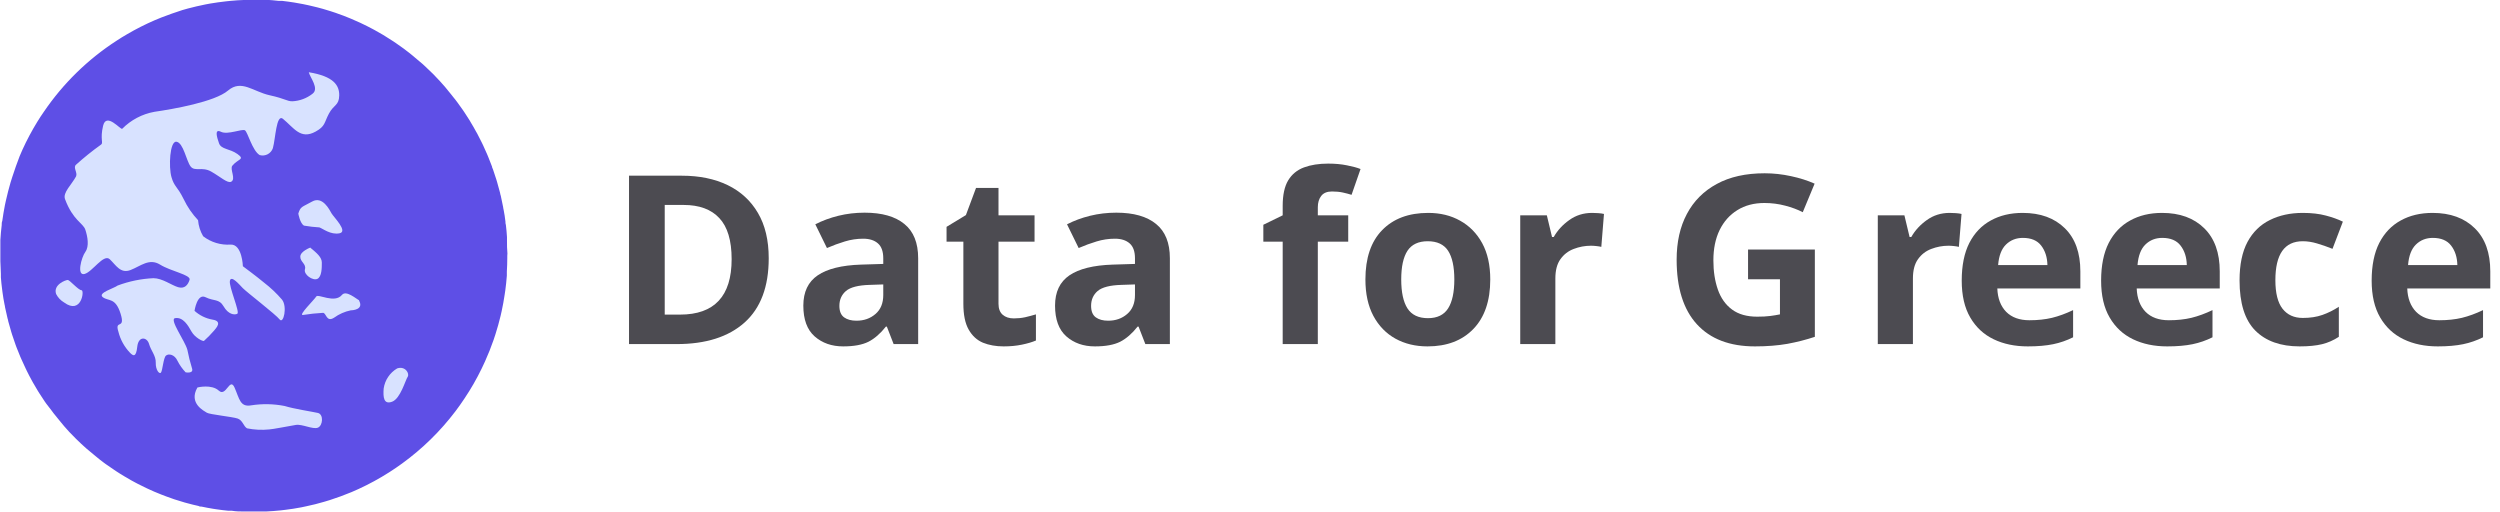
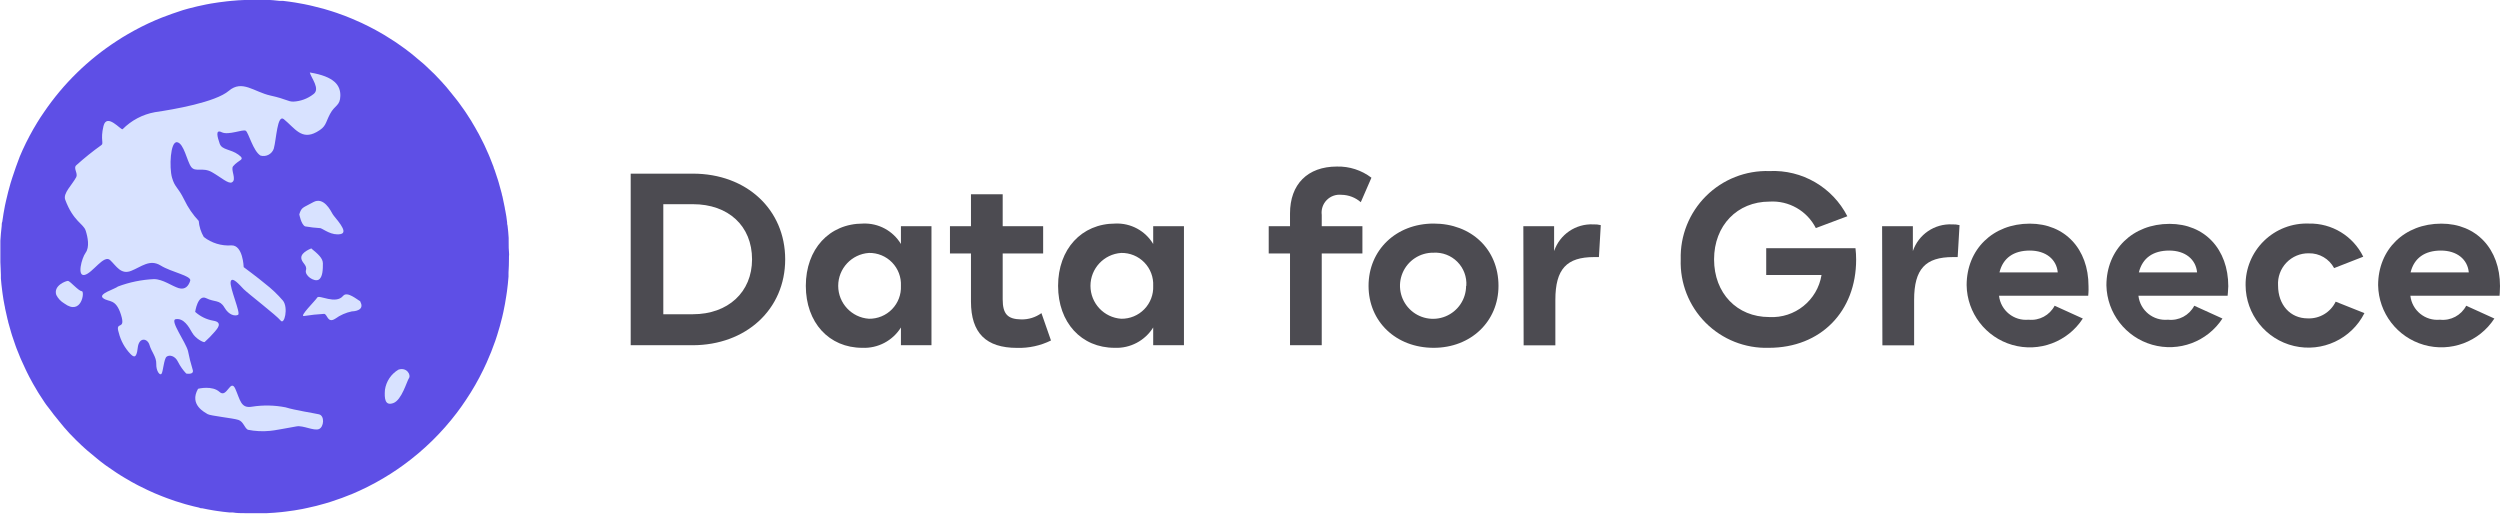
- <svg xmlns="http://www.w3.org/2000/svg" id="Layer_1" data-name="Layer 1" viewBox="0 0 339.16 69.42">
+ <svg xmlns="http://www.w3.org/2000/svg" id="Layer_1" data-name="Layer 1" viewBox="0 0 338.04 69.42">
  <defs>
-     <style>.cls-1{font-size:32px;fill:#4c4b51;font-family:Bozon-Bold, Bozon;font-weight:700;}.cls-2{letter-spacing:0em;}.cls-3{letter-spacing:-0.02em;}.cls-4{letter-spacing:-0.04em;}.cls-5{letter-spacing:0em;}.cls-6{letter-spacing:-0.04em;}.cls-7{letter-spacing:-0.01em;}.cls-8{letter-spacing:-0.01em;}.cls-9{letter-spacing:-0.03em;}.cls-10{letter-spacing:-0.01em;}.cls-11{fill:#5e4fe6;}.cls-12{fill:#d8e2ff;fill-rule:evenodd;}</style>
+     <style>.cls-1{fill:#4c4b51;}.cls-2{fill:#5e4fe6;}.cls-3{fill:#d8e2ff;fill-rule:evenodd;}</style>
  </defs>
-   <text class="cls-1" transform="translate(82.46 46.68)">
-     <tspan class="cls-2">D</tspan>
-     <tspan class="cls-3" x="25.18" y="0">a</tspan>
-     <tspan class="cls-4" x="45.22" y="0">t</tspan>
-     <tspan class="cls-5" x="59.33" y="0">a </tspan>
-     <tspan class="cls-6" x="88.29" y="0">f</tspan>
-     <tspan class="cls-7" x="101.34" y="0">o</tspan>
-     <tspan class="cls-5" x="121.28" y="0">r </tspan>
-     <tspan class="cls-8" x="143.14" y="0">G</tspan>
-     <tspan class="cls-9" x="169.79" y="0">r</tspan>
-     <tspan x="182.24" y="0">ee</tspan>
-     <tspan class="cls-10" x="219.93" y="0">c</tspan>
-     <tspan x="237.85" y="0">e</tspan>
-   </text>
-   <path class="cls-11" d="M106,70.37v.28q0,.93-.06,1.86c0,.18,0,.37,0,.55-.05.67-.12,1.34-.21,2l-.09.6c-.11.74-.24,1.47-.4,2.2l-.15.66c-.2.83-.43,1.66-.69,2.47l-.25.76q-.52,1.5-1.17,2.94c-.14.32-.29.63-.44.94a33.39,33.39,0,0,1-2.36,4.11c-.38.58-.79,1.15-1.21,1.71a34.51,34.51,0,0,1-7.24,7.09c-.57.41-1.14.81-1.73,1.18A34.45,34.45,0,0,1,85.82,102l-.95.42q-1.44.6-2.94,1.08l-.76.23c-.81.24-1.64.45-2.47.62l-.66.14c-.72.14-1.45.25-2.19.34l-.59.07c-.66.07-1.33.12-2,.15l-.54,0-1.13,0h-.72l-.51,0c-.58,0-1.15,0-1.73-.1l-.47,0c-.55-.05-1.09-.12-1.63-.2l-.46-.07c-.51-.08-1-.18-1.54-.29h0c-.14,0-.28,0-.42-.09q-.75-.16-1.47-.36l-.41-.11-1.4-.43-.39-.14c-.45-.15-.89-.32-1.33-.49l-.37-.15c-.43-.17-.86-.35-1.28-.55l-.35-.16h0c-.41-.19-.82-.39-1.22-.6l-.34-.18q-.6-.31-1.17-.66l-.33-.19h0c-.38-.22-.75-.46-1.12-.7l-.31-.21c-.37-.24-.73-.49-1.08-.74l-.3-.22c-.34-.26-.69-.52-1-.79l-.29-.24-1-.83-.28-.25c-.32-.28-.63-.58-.94-.88l-.26-.25-.9-.92-.24-.27c-.29-.32-.58-.64-.86-1l-.23-.28c-.28-.33-.55-.66-.81-1l-.22-.3c-.27-.34-.52-.69-.77-1l-.21-.3c-.25-.36-.49-.73-.72-1.1-.06-.11-.13-.21-.2-.32-.23-.37-.45-.76-.67-1.14l-.18-.33c-.22-.39-.42-.79-.62-1.19-.06-.12-.12-.23-.17-.35-.2-.41-.39-.82-.57-1.24-.06-.12-.11-.24-.16-.36-.18-.42-.35-.85-.52-1.29-.05-.12-.09-.25-.14-.38-.16-.44-.31-.89-.46-1.35l-.12-.39c-.14-.46-.27-.93-.4-1.41,0-.13-.07-.27-.1-.41-.12-.48-.23-1-.33-1.47,0-.15-.06-.29-.08-.43h0c-.1-.52-.19-1-.26-1.55l-.06-.46c-.07-.54-.13-1.08-.17-1.63,0-.16,0-.32,0-.48,0-.57-.06-1.14-.07-1.72,0-.17,0-.34,0-.51v-.15c0-.57,0-1.13,0-1.69h0l0-.54q.06-1,.18-2c0-.19,0-.39.08-.58h0q.15-1.1.36-2.16h0c.05-.21.09-.43.14-.64h0c.18-.81.39-1.61.62-2.41.08-.24.15-.49.23-.73.31-1,.66-1.91,1-2.83l.39-.9h0a34.57,34.57,0,0,1,2-3.76c.29-.47.59-.94.91-1.39A34.74,34.74,0,0,1,53,41.18h0c.46-.31.93-.59,1.41-.87h0a34.15,34.15,0,0,1,3.77-1.91h0l.9-.37h0c.93-.36,1.87-.69,2.83-1l.74-.21c.79-.21,1.6-.4,2.41-.56l.64-.12c.71-.12,1.43-.22,2.15-.3h0a5.7,5.7,0,0,1,.58-.06c.65-.06,1.31-.11,2-.13h1.21l1.15,0h0l.5,0c.57,0,1.14.07,1.71.13h0l.47,0c.55.06,1.08.14,1.61.22l.45.08h0q.78.13,1.53.3l.42.1c.49.11,1,.24,1.46.37l.4.12c.47.14.93.28,1.39.44l.38.14c.45.15.89.32,1.32.5l.37.15,1.27.56.35.17c.41.19.81.4,1.21.61l.34.18c.39.21.78.44,1.16.66h0l.32.2c.38.23.75.46,1.12.71l.31.21c.36.24.71.49,1.06.75l.3.23c.34.25.68.52,1,.79l.28.24c.33.27.66.56,1,.84l.27.25c.31.29.62.58.93.89l.26.25c.3.31.6.62.89.94l.24.27c.29.31.57.64.85,1l.23.28c.28.34.54.67.8,1a3.15,3.15,0,0,1,.22.29c.26.35.51.7.76,1.06l.21.31c.24.36.48.73.71,1.1l.19.33c.23.37.45.76.66,1.15.07.11.13.22.19.33.21.39.41.79.61,1.2.06.11.11.23.17.35.19.41.38.83.56,1.25l.15.36c.18.43.35.86.51,1.3,0,.13.09.25.13.38.16.45.31.9.45,1.36l.12.4c.14.47.27.94.39,1.42,0,.14.07.27.1.41.11.49.22,1,.31,1.49,0,.14.06.29.08.44.1.51.18,1,.24,1.56,0,.15,0,.3.06.46q.1.81.15,1.65a3.87,3.87,0,0,1,0,.48c0,.58,0,1.16.06,1.75Z" transform="translate(-37.18 -35.66)" />
+   <path class="cls-1" d="M143.35,70.73c0,6.75-5.28,11.61-12.54,11.61h-8.35V59.14h8.41C138.14,59.14,143.35,64,143.35,70.73Zm-4.48,0c0-4.52-3.2-7.46-8-7.46h-4V78.15h4C135.61,78.15,138.87,75.17,138.87,70.73Z" transform="translate(-37.18 -35.66)" />
+   <path class="cls-1" d="M163.13,66.25V82.34H159v-2.4a5.85,5.85,0,0,1-5.22,2.75c-4.51,0-7.64-3.42-7.64-8.38s3.16-8.42,7.74-8.42A5.71,5.71,0,0,1,159,68.65v-2.4ZM159,74.31a4.25,4.25,0,0,0-4.32-4.45,4.46,4.46,0,0,0,0,8.9A4.26,4.26,0,0,0,159,74.31Z" transform="translate(-37.18 -35.66)" />
+   <path class="cls-1" d="M179.29,81.7a9.76,9.76,0,0,1-4.58,1c-4.19,0-6.24-2-6.24-6.27V69.93h-2.84V66.25h2.84V61.93h4.29v4.32h5.47v3.68h-5.47v6.2c0,2,.67,2.69,2.5,2.72A4.51,4.51,0,0,0,178,78Z" transform="translate(-37.18 -35.66)" />
+   <path class="cls-1" d="M197.27,66.25V82.34h-4.16v-2.4a5.85,5.85,0,0,1-5.21,2.75c-4.51,0-7.65-3.42-7.65-8.38s3.17-8.42,7.74-8.42a5.68,5.68,0,0,1,5.12,2.76v-2.4Zm-4.16,8.06a4.25,4.25,0,0,0-4.32-4.45,4.46,4.46,0,0,0,0,8.9A4.26,4.26,0,0,0,193.11,74.31Z" transform="translate(-37.18 -35.66)" />
+   <path class="cls-1" d="M215.9,66.25h5.5v3.68h-5.5V82.34h-4.29V69.93h-2.88V66.25h2.88V64.52c0-3.94,2.37-6.34,6.34-6.34a7.4,7.4,0,0,1,4.67,1.51L221.18,63a4.05,4.05,0,0,0-2.63-1,2.42,2.42,0,0,0-2.65,2.72Z" transform="translate(-37.18 -35.66)" />
+   <path class="cls-1" d="M222.23,74.31c0-4.83,3.72-8.42,8.8-8.42s8.77,3.46,8.77,8.42c0,4.8-3.71,8.38-8.77,8.38S222.23,79.17,222.23,74.31Zm13.22,0A4.2,4.2,0,0,0,231,69.83a4.47,4.47,0,1,0,4.42,4.48Z" transform="translate(-37.18 -35.66)" />
+   <path class="cls-1" d="M243.16,66.25h4.16v3.36A5.33,5.33,0,0,1,252.63,66a3.52,3.52,0,0,1,1,.1l-.25,4.32h-.64c-3.71,0-5.25,1.6-5.25,5.79v6.14h-4.29Z" transform="translate(-37.18 -35.66)" />
+   <path class="cls-1" d="M264.44,70.73a11.63,11.63,0,0,1,12-11.94,11.24,11.24,0,0,1,10.53,6.11l-4.26,1.6a6.57,6.57,0,0,0-6.27-3.58c-4.35,0-7.49,3.23-7.49,7.81s3.1,7.8,7.46,7.8a6.78,6.78,0,0,0,7.07-5.69H276V69.22h12.07a12.86,12.86,0,0,1,.09,1.54c0,7-4.77,11.93-11.81,11.93A11.56,11.56,0,0,1,264.44,70.73Z" transform="translate(-37.18 -35.66)" />
+   <path class="cls-1" d="M291.67,66.25h4.16v3.36A5.33,5.33,0,0,1,301.14,66a3.52,3.52,0,0,1,1,.1l-.25,4.32h-.64c-3.71,0-5.25,1.6-5.25,5.79v6.14h-4.29Z" transform="translate(-37.18 -35.66)" />
+   <path class="cls-1" d="M319.54,75.65H307.48a3.67,3.67,0,0,0,4,3.24A3.56,3.56,0,0,0,315,77l3.81,1.73a8.54,8.54,0,0,1-15.71-4.51c0-4.84,3.55-8.32,8.54-8.32,4.74,0,7.94,3.42,7.94,8.44C319.61,75,319.54,75.65,319.54,75.65Zm-4.12-3.16c-.16-1.76-1.6-2.95-3.78-2.95s-3.62,1-4.1,2.95Z" transform="translate(-37.18 -35.66)" />
+   <path class="cls-1" d="M338.39,75.65H326.33a3.67,3.67,0,0,0,4,3.24A3.56,3.56,0,0,0,333.88,77l3.81,1.73A8.54,8.54,0,0,1,322,74.25c0-4.84,3.55-8.32,8.54-8.32,4.74,0,7.94,3.42,7.94,8.44C338.46,75,338.39,75.65,338.39,75.65Zm-4.13-3.16c-.16-1.76-1.6-2.95-3.77-2.95s-3.62,1-4.1,2.95Z" transform="translate(-37.18 -35.66)" />
+   <path class="cls-1" d="M340.82,74.25a8.25,8.25,0,0,1,8.55-8.36,8,8,0,0,1,7.36,4.48l-3.94,1.54a3.79,3.79,0,0,0-3.42-2,4.1,4.1,0,0,0-4.16,4.35c0,2.63,1.66,4.45,4,4.45A4,4,0,0,0,353,76.45L356.89,78a8.49,8.49,0,0,1-16.07-3.77Z" transform="translate(-37.18 -35.66)" />
+   <path class="cls-1" d="M375.16,75.65H363.1a3.67,3.67,0,0,0,4,3.24A3.56,3.56,0,0,0,370.65,77l3.81,1.73a8.55,8.55,0,0,1-15.72-4.51c0-4.84,3.56-8.32,8.55-8.32,4.73,0,7.93,3.42,7.93,8.44C375.22,75,375.16,75.65,375.16,75.65ZM371,72.49c-.16-1.76-1.6-2.95-3.77-2.95s-3.62,1-4.1,2.95Z" transform="translate(-37.18 -35.66)" />
+   <path class="cls-2" d="M106,70.37v.28q0,.93-.06,1.86c0,.18,0,.37,0,.55-.05.67-.12,1.34-.21,2l-.09.6c-.11.74-.24,1.47-.4,2.2l-.15.66c-.2.83-.43,1.66-.69,2.47l-.25.76q-.52,1.5-1.17,2.94c-.14.32-.29.63-.44.94a33.39,33.39,0,0,1-2.36,4.11c-.38.58-.79,1.15-1.21,1.71a34.51,34.51,0,0,1-7.24,7.09c-.57.41-1.14.81-1.73,1.18A34.45,34.45,0,0,1,85.82,102l-.95.42q-1.44.6-2.94,1.08l-.76.23c-.81.24-1.64.45-2.47.62l-.66.14c-.72.14-1.45.25-2.19.34l-.59.07c-.66.07-1.33.12-2,.15l-.54,0-1.13,0h-.72l-.51,0c-.58,0-1.15,0-1.73-.1l-.47,0c-.55-.05-1.09-.12-1.63-.2l-.46-.07c-.51-.08-1-.18-1.54-.29h0c-.14,0-.28,0-.42-.09q-.75-.16-1.47-.36l-.41-.11-1.4-.43-.39-.14c-.45-.15-.89-.32-1.33-.49l-.37-.15c-.43-.17-.86-.35-1.28-.55l-.35-.16h0c-.41-.19-.82-.39-1.22-.6l-.34-.18q-.6-.31-1.17-.66l-.33-.19h0c-.38-.22-.75-.46-1.12-.7l-.31-.21c-.37-.24-.73-.49-1.08-.74l-.3-.22c-.34-.26-.69-.52-1-.79l-.29-.24-1-.83-.28-.25c-.32-.28-.63-.58-.94-.88l-.26-.25-.9-.92-.24-.27c-.29-.32-.58-.64-.86-1l-.23-.28c-.28-.33-.55-.66-.81-1l-.22-.3c-.27-.34-.52-.69-.77-1l-.21-.3c-.25-.36-.49-.73-.72-1.1-.06-.11-.13-.21-.2-.32-.23-.37-.45-.76-.67-1.14l-.18-.33c-.22-.39-.42-.79-.62-1.19-.06-.12-.12-.23-.17-.35-.2-.41-.39-.82-.57-1.24-.06-.12-.11-.24-.16-.36-.18-.42-.35-.85-.52-1.29-.05-.12-.09-.25-.14-.38-.16-.44-.31-.89-.46-1.35l-.12-.39c-.14-.46-.27-.93-.4-1.41,0-.13-.07-.27-.1-.41-.12-.48-.23-1-.33-1.47,0-.15-.06-.29-.08-.43h0c-.1-.52-.19-1-.26-1.55l-.06-.46c-.07-.54-.13-1.08-.17-1.63,0-.16,0-.32,0-.48,0-.57-.06-1.14-.07-1.72,0-.17,0-.34,0-.51v-.15c0-.57,0-1.13,0-1.69h0l0-.54q.06-1,.18-2c0-.19,0-.39.08-.58h0q.15-1.1.36-2.16h0c.05-.21.09-.43.14-.64h0c.18-.81.39-1.61.62-2.41.08-.24.15-.49.23-.73.31-1,.66-1.91,1-2.83l.39-.9h0a34.57,34.57,0,0,1,2-3.76c.29-.47.59-.94.91-1.39A34.74,34.74,0,0,1,53,41.18h0c.46-.31.93-.59,1.41-.87h0a34.15,34.15,0,0,1,3.77-1.91h0l.9-.37h0c.93-.36,1.87-.69,2.83-1l.74-.21c.79-.21,1.6-.4,2.41-.56l.64-.12c.71-.12,1.43-.22,2.15-.3h0a5.7,5.7,0,0,1,.58-.06c.65-.06,1.31-.11,2-.13h1.21l1.15,0h0l.5,0c.57,0,1.14.07,1.71.13h0l.47,0c.55.06,1.08.14,1.61.22l.45.08h0q.78.13,1.53.3l.42.1c.49.11,1,.24,1.46.37l.4.12c.47.14.93.28,1.39.44l.38.14c.45.15.89.32,1.32.5l.37.15,1.27.56.35.17c.41.19.81.4,1.21.61l.34.18c.39.21.78.44,1.16.66h0l.32.2c.38.23.75.46,1.12.71l.31.21c.36.24.71.49,1.06.75l.3.23c.34.25.68.52,1,.79l.28.24c.33.27.66.56,1,.84l.27.25c.31.29.62.58.93.89l.26.25c.3.31.6.62.89.94l.24.27c.29.31.57.64.85,1l.23.28c.28.34.54.67.8,1a3.15,3.15,0,0,1,.22.29c.26.35.51.7.76,1.06l.21.31c.24.36.48.73.71,1.1l.19.33c.23.37.45.76.66,1.15.07.11.13.22.19.33.21.39.41.79.61,1.2.06.11.11.23.17.35.19.41.38.83.56,1.25l.15.36c.18.43.35.86.51,1.3,0,.13.09.25.13.38.16.45.31.9.45,1.36l.12.4c.14.47.27.94.39,1.42,0,.14.07.27.1.41.11.49.22,1,.31,1.49,0,.14.06.29.08.44.1.51.18,1,.24,1.56,0,.15,0,.3.06.46q.1.81.15,1.65a3.87,3.87,0,0,1,0,.48c0,.58,0,1.16.06,1.75Z" transform="translate(-37.18 -35.66)" />
  <g id="Layer_1-2" data-name="Layer 1">
-     <path class="cls-12" d="M79.07,45.46c.15.69,1.48,2.24.48,2.94a4.79,4.79,0,0,1-2.7,1c-.78,0-.88-.33-3.1-.82s-3.82-2.18-5.63-.64-7.45,2.52-10,2.89a8.2,8.2,0,0,0-4.36,2.3c-.21.18-2.14-2.27-2.59-.42s.09,2.36-.3,2.58A38.19,38.19,0,0,0,47.5,58c-.45.38.23,1.06,0,1.59-.59,1.11-1.83,2.2-1.5,3.08,1.08,2.91,2.46,3.24,2.76,4.16s.55,2.24,0,3-1.2,3.27-.12,3,2.59-2.79,3.43-2,1.45,2,2.83,1.46,2.53-1.64,4-.73,4.21,1.39,4,2.06-.66,1.27-1.56,1S59.19,73.4,58,73.4a15.94,15.94,0,0,0-4.87,1c-.43.36-2.77,1-2,1.58s1.71,0,2.41,2.24-.85.73-.3,2.43A6.33,6.33,0,0,0,54.8,83.5c.42.43.84.73,1-.79s1.33-1.33,1.6-.39.94,1.59.91,2.55.49,1.62.71,1.33.32-2,.68-2.3,1.16-.16,1.56.71a6.58,6.58,0,0,0,1.1,1.56s1.16.23.86-.57a24.15,24.15,0,0,1-.62-2.48c-.31-1.21-2.51-4.16-1.66-4.3,1.08-.18,1.76,1,2.22,1.82S64.7,82,64.85,81.91a15.83,15.83,0,0,0,1.39-1.42c.22-.29,1.2-1.25-.24-1.47a4.91,4.91,0,0,1-2.43-1.19s.35-2.42,1.49-1.85,1.84.18,2.46,1.25,1.45,1.2,1.85,1-1.17-3.69-1-4.48,1.23.46,1.75,1,4.48,3.58,5,4.25,1.07-1.75.32-2.69A16.42,16.42,0,0,0,73,74c-.9-.76-2.87-2.22-2.87-2.22s-.09-3-1.66-2.94a5.47,5.47,0,0,1-3.73-1.13,5.1,5.1,0,0,1-.69-2.18,11.17,11.17,0,0,1-1.95-2.85c-.88-1.79-1.27-1.64-1.66-3s-.24-4.94.69-4.79,1.33,2.58,1.9,3.34,1.55,0,2.79.7,2.23,1.63,2.71,1.39c.71-.36-.21-1.72.17-2.18.77-.94,1.76-.82.7-1.58s-2.21-.61-2.51-1.47-.64-2,.27-1.55,2.87-.44,3.25-.2,1,2.77,2,3.36a1.47,1.47,0,0,0,1.79-.94c.36-1.31.46-4.63,1.34-4C77.06,53,77.94,54.65,80,53.51c1.32-.73,1.14-1.18,1.8-2.43S83.17,50,83.2,48.62s-.75-2.61-4.13-3.16Z" transform="translate(-37.18 -35.66)" />
-     <path class="cls-12" d="M64,88.22s1.88-.47,2.87.44,1.48-1.91,2.14-.4.74,2.66,2.25,2.39a13,13,0,0,1,4.54.09c1.2.38,3.86.79,4.5.94.81.18.69,1.73,0,2s-2.13-.52-3-.37-3.28.61-3.61.61a10.13,10.13,0,0,1-3-.15c-.49-.3-.58-1.09-1.27-1.33s-3.82-.55-4.18-.79-2.5-1.25-1.29-3.4Z" transform="translate(-37.18 -35.66)" />
-     <path class="cls-12" d="M91.06,85.64a3.8,3.8,0,0,0-1.83,2.73c-.09,1.18,0,2.21,1.14,1.79s1.81-2.94,2.11-3.37-.3-1.52-1.42-1.15Z" transform="translate(-37.18 -35.66)" />
-     <path class="cls-12" d="M85.92,76.41c-.39-.18-1.77-1.42-2.34-.75-1,1.22-3.25-.19-3.5.23s-2.49,2.6-1.8,2.5A27.13,27.13,0,0,1,81,78.1c.45,0,.45,1.33,1.5.66a5.92,5.92,0,0,1,2.27-1c.3,0,1.8-.12,1.11-1.34Z" transform="translate(-37.18 -35.66)" />
-     <path class="cls-12" d="M77.65,64.64c.31-1,.47-.85,1.88-1.64s2.36,1.13,2.63,1.61,2.29,2.46,1.08,2.7-2.28-.65-2.73-.8a18.47,18.47,0,0,1-2.08-.24C77.89,66,77.65,64.64,77.65,64.64Z" transform="translate(-37.18 -35.66)" />
-     <path class="cls-12" d="M79.3,69.28c.85.7,1.54,1.28,1.54,2s0,1.91-.6,2.21-1.9-.57-1.69-1.3-.66-1-.63-1.73,1.38-1.22,1.38-1.22Z" transform="translate(-37.18 -35.66)" />
-     <path class="cls-12" d="M44.79,75.54a2.78,2.78,0,0,0,1.08,1.15c2.35,1.73,2.8-1.66,2.37-1.66s-1.6-1.39-1.87-1.39-2,.63-1.58,1.9Z" transform="translate(-37.18 -35.66)" />
+     <path class="cls-3" d="M79.07,45.46c.15.69,1.48,2.24.48,2.94a4.79,4.79,0,0,1-2.7,1c-.78,0-.88-.33-3.1-.82s-3.82-2.18-5.63-.64-7.45,2.52-10,2.89a8.2,8.2,0,0,0-4.36,2.3c-.21.18-2.14-2.27-2.59-.42s.09,2.36-.3,2.58A38.19,38.19,0,0,0,47.5,58c-.45.38.23,1.06,0,1.59-.59,1.11-1.83,2.2-1.5,3.08,1.08,2.91,2.46,3.24,2.76,4.16s.55,2.24,0,3-1.2,3.27-.12,3,2.59-2.79,3.43-2,1.45,2,2.83,1.46,2.53-1.64,4-.73,4.21,1.39,4,2.06-.66,1.27-1.56,1S59.19,73.4,58,73.4a15.94,15.94,0,0,0-4.87,1c-.43.36-2.77,1-2,1.58s1.71,0,2.41,2.24-.85.73-.3,2.43A6.33,6.33,0,0,0,54.8,83.5c.42.43.84.73,1-.79s1.33-1.33,1.6-.39.94,1.59.91,2.55.49,1.62.71,1.33.32-2,.68-2.3,1.16-.16,1.56.71a6.58,6.58,0,0,0,1.1,1.56s1.16.23.86-.57a24.15,24.15,0,0,1-.62-2.48c-.31-1.21-2.51-4.16-1.66-4.3,1.08-.18,1.76,1,2.22,1.82S64.7,82,64.85,81.91a15.83,15.83,0,0,0,1.39-1.42c.22-.29,1.2-1.25-.24-1.47a4.91,4.91,0,0,1-2.43-1.19s.35-2.42,1.49-1.85,1.84.18,2.46,1.25,1.45,1.2,1.85,1-1.17-3.69-1-4.48,1.23.46,1.75,1,4.48,3.58,5,4.25,1.07-1.75.32-2.69A16.42,16.42,0,0,0,73,74c-.9-.76-2.87-2.22-2.87-2.22s-.09-3-1.66-2.94a5.47,5.47,0,0,1-3.73-1.13,5.1,5.1,0,0,1-.69-2.18,11.17,11.17,0,0,1-1.95-2.85c-.88-1.79-1.27-1.64-1.66-3s-.24-4.94.69-4.79,1.33,2.58,1.9,3.34,1.55,0,2.79.7,2.23,1.63,2.71,1.39c.71-.36-.21-1.72.17-2.18.77-.94,1.76-.82.7-1.58s-2.21-.61-2.51-1.47-.64-2,.27-1.55,2.87-.44,3.25-.2,1,2.77,2,3.36a1.47,1.47,0,0,0,1.79-.94c.36-1.31.46-4.63,1.34-4C77.06,53,77.94,54.65,80,53.51c1.32-.73,1.14-1.18,1.8-2.43S83.17,50,83.2,48.62s-.75-2.61-4.13-3.16Z" transform="translate(-37.18 -35.66)" />
+     <path class="cls-3" d="M64,88.22s1.88-.47,2.87.44,1.48-1.91,2.14-.4.74,2.66,2.25,2.39a13,13,0,0,1,4.54.09c1.2.38,3.86.79,4.5.94.81.18.69,1.73,0,2s-2.13-.52-3-.37-3.28.61-3.61.61a10.13,10.13,0,0,1-3-.15c-.49-.3-.58-1.09-1.27-1.33s-3.82-.55-4.18-.79-2.5-1.25-1.29-3.4Z" transform="translate(-37.18 -35.66)" />
+     <path class="cls-3" d="M91.06,85.64a3.8,3.8,0,0,0-1.83,2.73c-.09,1.18,0,2.21,1.14,1.79s1.81-2.94,2.11-3.37-.3-1.52-1.42-1.15Z" transform="translate(-37.18 -35.66)" />
+     <path class="cls-3" d="M85.92,76.41c-.39-.18-1.77-1.42-2.34-.75-1,1.22-3.25-.19-3.5.23s-2.49,2.6-1.8,2.5A27.13,27.13,0,0,1,81,78.1c.45,0,.45,1.33,1.5.66a5.92,5.92,0,0,1,2.27-1c.3,0,1.8-.12,1.11-1.34Z" transform="translate(-37.18 -35.66)" />
+     <path class="cls-3" d="M77.65,64.64c.31-1,.47-.85,1.88-1.64s2.36,1.13,2.63,1.61,2.29,2.46,1.08,2.7-2.28-.65-2.73-.8a18.47,18.47,0,0,1-2.08-.24C77.89,66,77.65,64.64,77.65,64.64Z" transform="translate(-37.18 -35.66)" />
+     <path class="cls-3" d="M79.3,69.28c.85.7,1.54,1.28,1.54,2s0,1.91-.6,2.21-1.9-.57-1.69-1.3-.66-1-.63-1.73,1.38-1.22,1.38-1.22Z" transform="translate(-37.18 -35.66)" />
+     <path class="cls-3" d="M44.79,75.54a2.78,2.78,0,0,0,1.08,1.15c2.35,1.73,2.8-1.66,2.37-1.66s-1.6-1.39-1.87-1.39-2,.63-1.58,1.9Z" transform="translate(-37.18 -35.66)" />
  </g>
  <text x="-37.18" y="-35.66" />
</svg>
